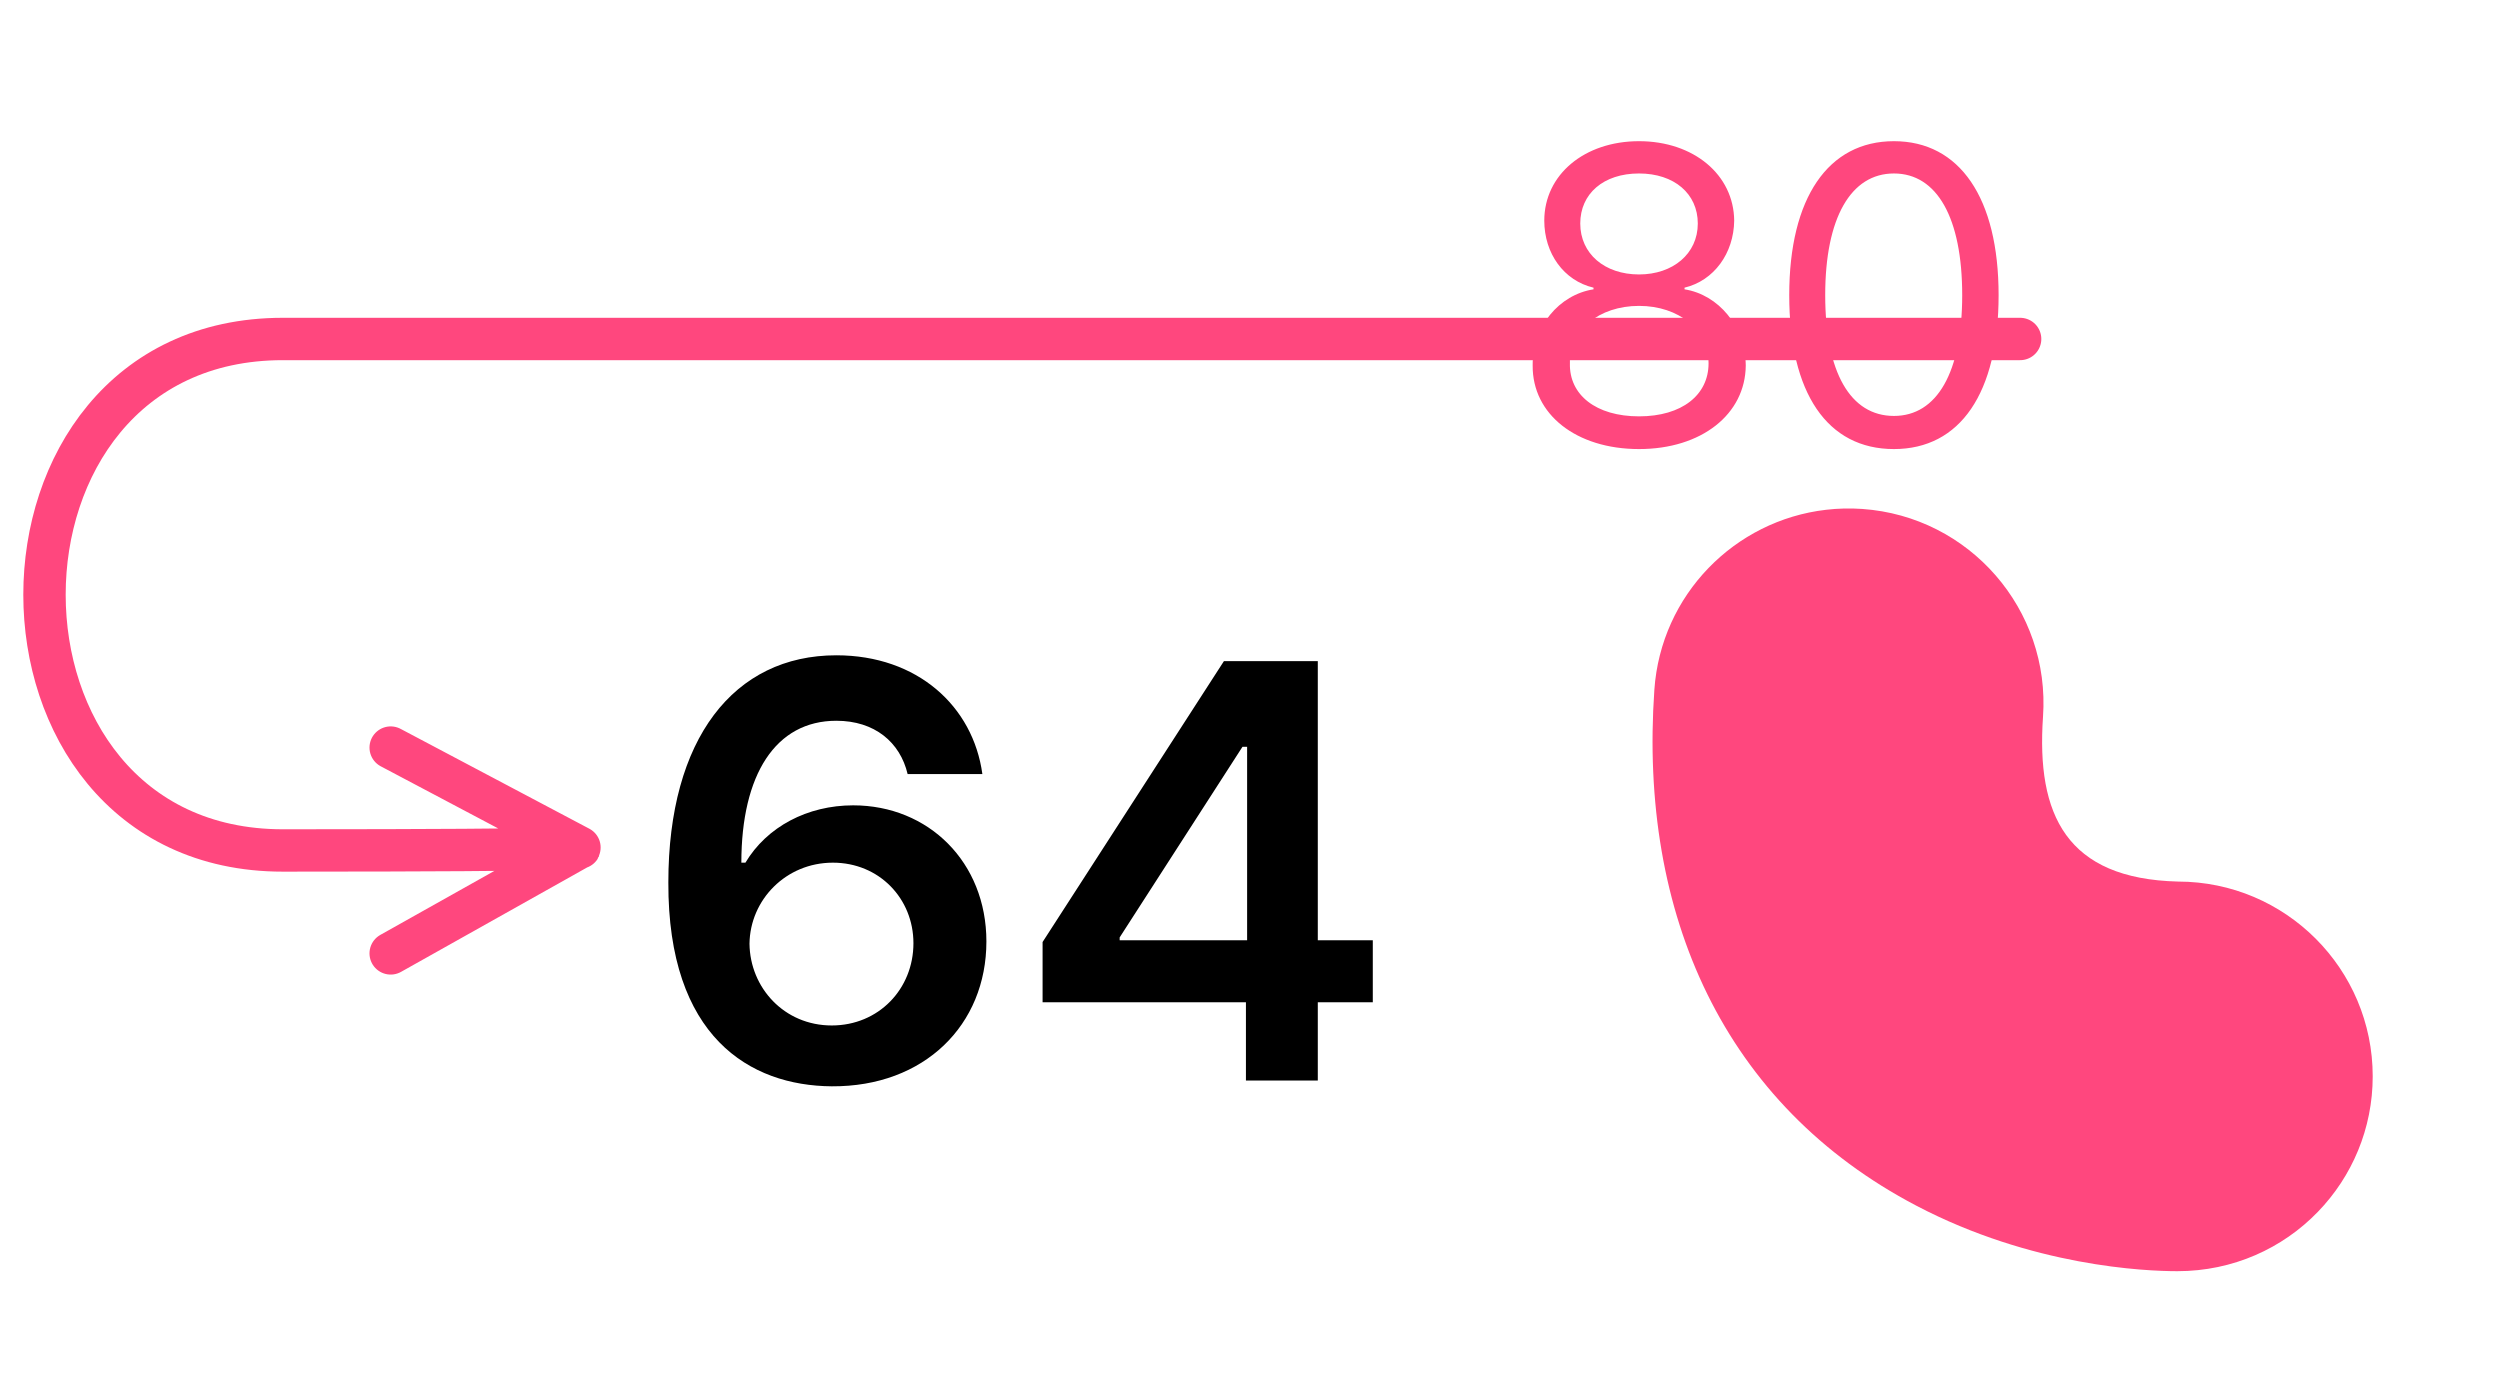
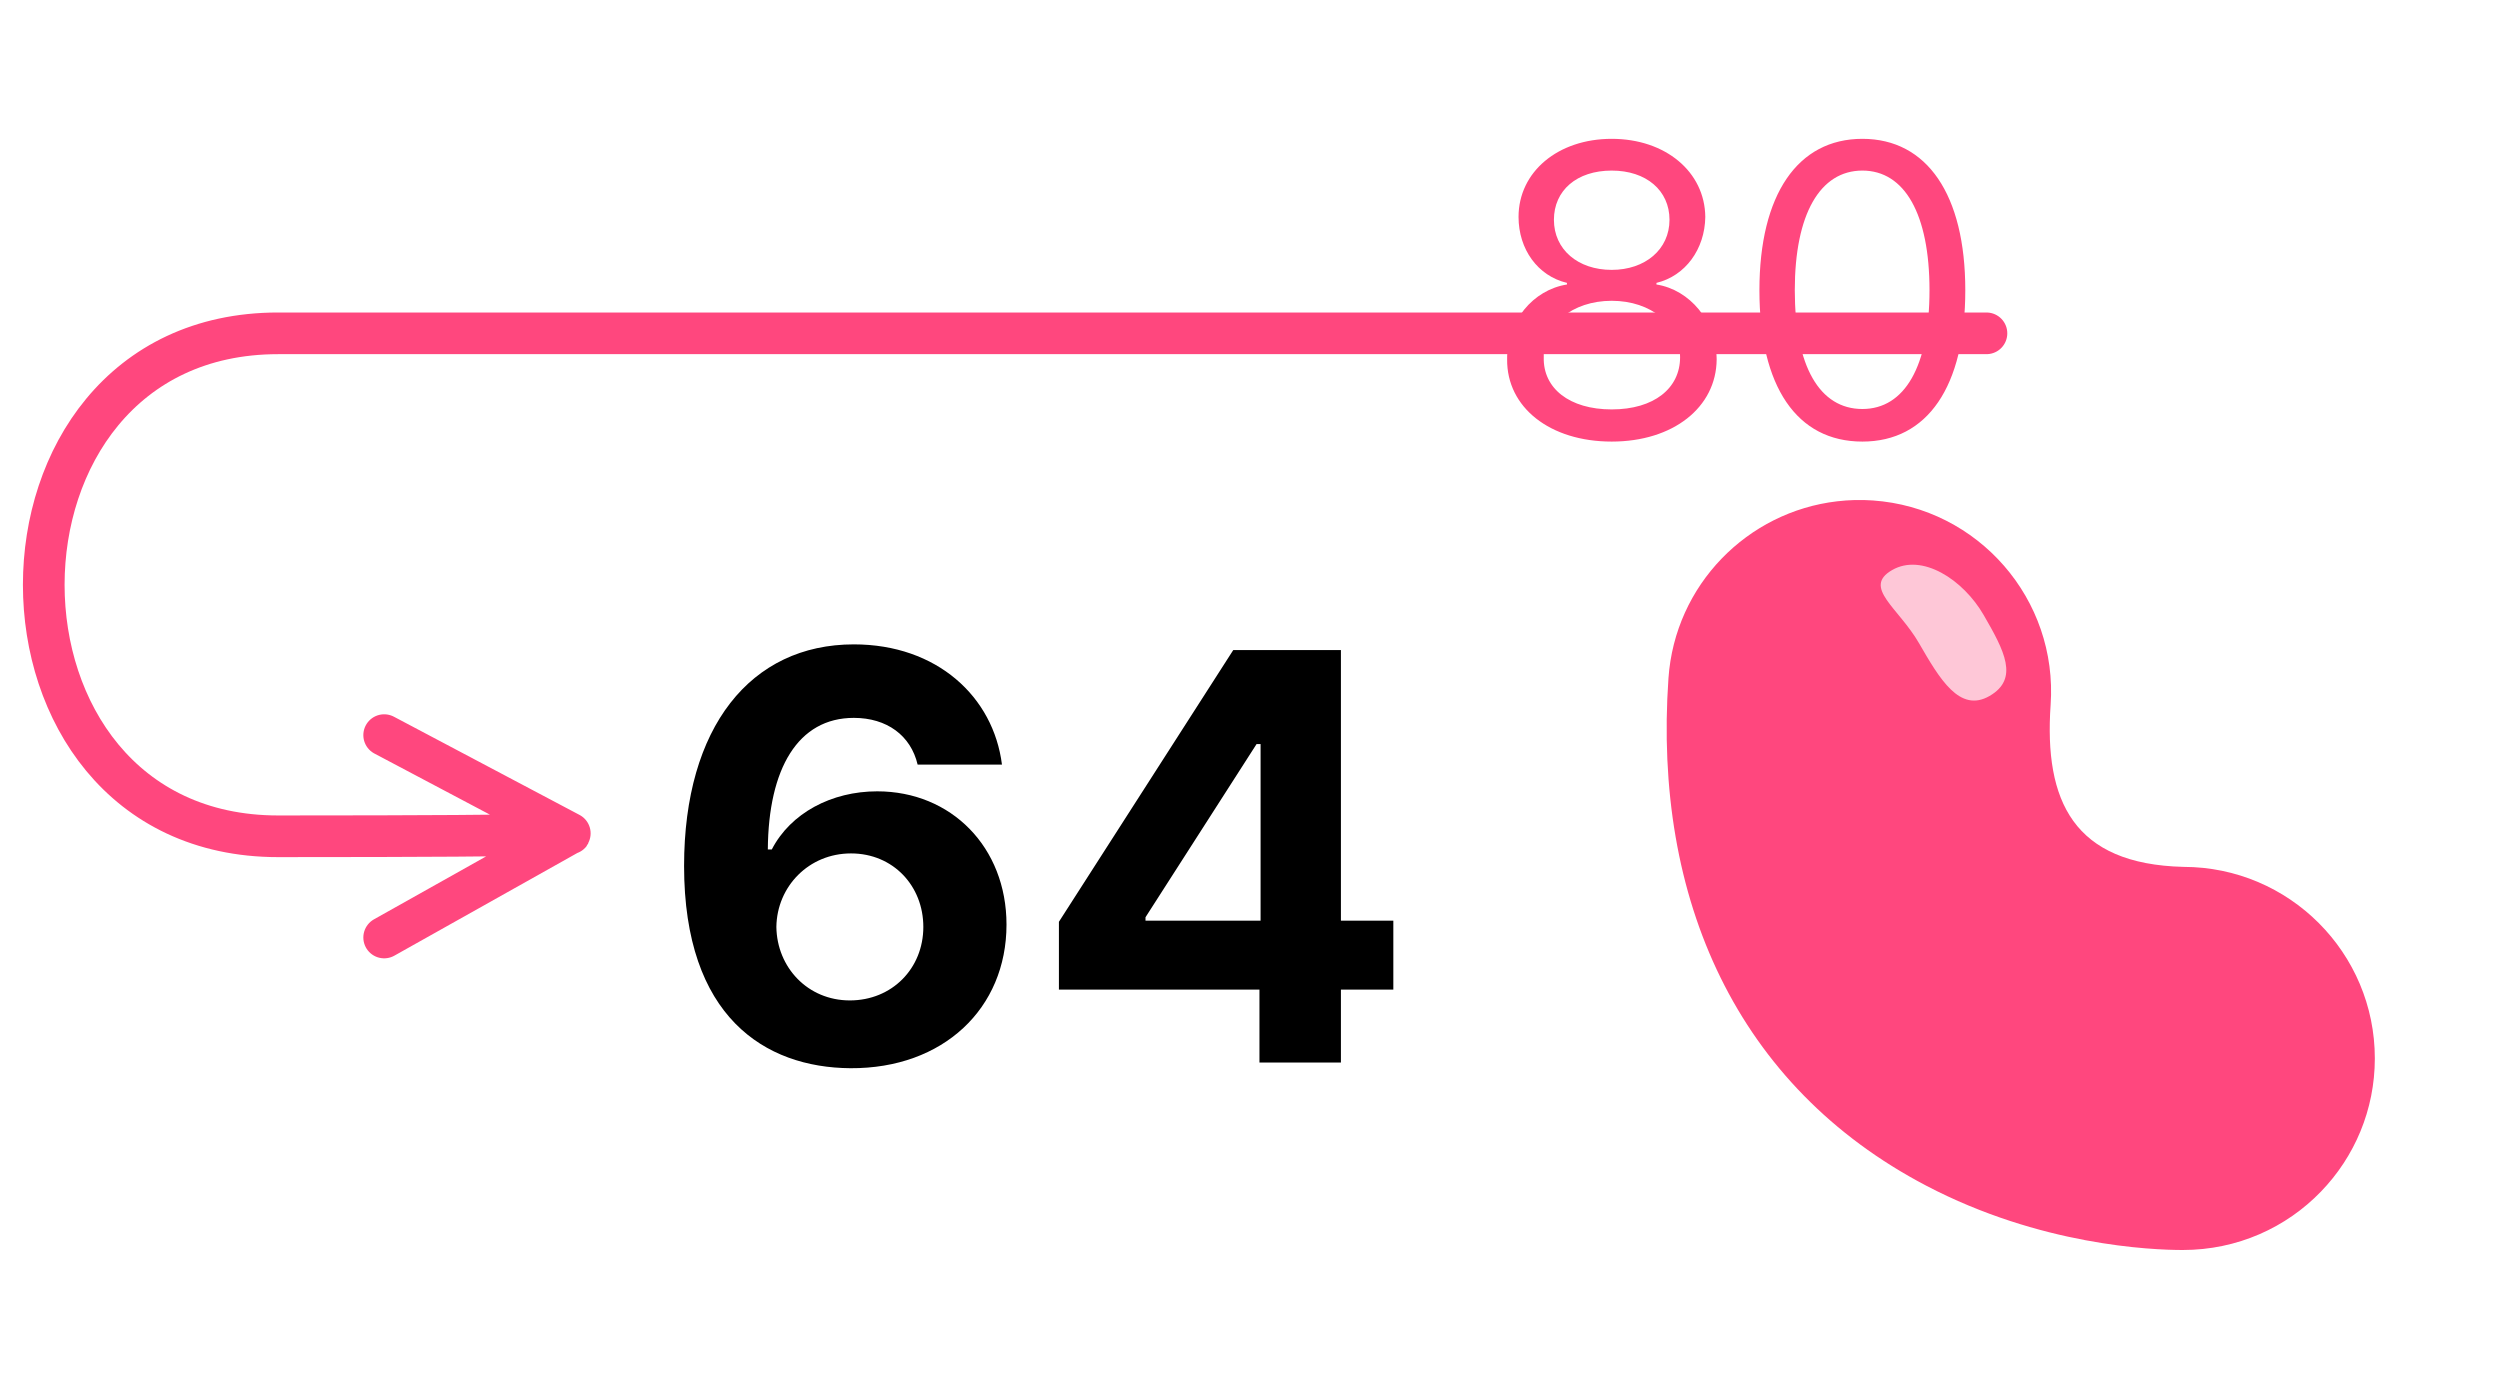
- <svg xmlns="http://www.w3.org/2000/svg" width="59" height="33" viewBox="0 0 59 33" fill="none">
+ <svg xmlns="http://www.w3.org/2000/svg" width="60" height="33" viewBox="0 0 60 33" fill="none">
  <path d="M38.681 10.598C37.197 10.598 36.161 9.777 36.171 8.625C36.161 7.707 36.796 6.955 37.607 6.828V6.789C36.904 6.623 36.445 5.979 36.445 5.207C36.445 4.123 37.392 3.332 38.681 3.332C39.97 3.332 40.917 4.123 40.927 5.207C40.917 5.979 40.449 6.623 39.755 6.789V6.828C40.556 6.955 41.191 7.707 41.2 8.625C41.191 9.777 40.156 10.598 38.681 10.598ZM38.681 9.826C39.697 9.826 40.322 9.318 40.322 8.576C40.322 7.795 39.628 7.219 38.681 7.219C37.734 7.219 37.031 7.795 37.05 8.576C37.031 9.318 37.665 9.826 38.681 9.826ZM38.681 6.477C39.482 6.477 40.068 5.988 40.068 5.275C40.068 4.572 39.511 4.094 38.681 4.094C37.841 4.094 37.294 4.572 37.294 5.275C37.294 5.988 37.87 6.477 38.681 6.477ZM44.697 10.598C43.124 10.598 42.226 9.279 42.226 6.965C42.226 4.67 43.144 3.332 44.697 3.332C46.249 3.332 47.167 4.67 47.167 6.965C47.167 9.279 46.259 10.598 44.697 10.598ZM44.697 9.816C45.712 9.816 46.308 8.791 46.308 6.965C46.308 5.139 45.712 4.094 44.697 4.094C43.681 4.094 43.075 5.139 43.075 6.965C43.075 8.791 43.671 9.816 44.697 9.816Z" fill="#FF477E" />
  <path d="M13.675 20C13.675 20 14.175 20.071 6.675 20.071C-0.825 20.071 -0.825 8 6.675 8C14.175 8 47.675 8 47.675 8M13.675 20L9.22 17.643M13.675 20L9.22 22.5" stroke="#FF477E" stroke-linecap="round" stroke-linejoin="round" />
-   <path d="M19.629 25.637C17.701 25.623 15.76 24.475 15.773 20.824C15.773 17.434 17.318 15.465 19.738 15.465C21.652 15.465 22.965 16.668 23.184 18.268H21.42C21.242 17.516 20.641 17.01 19.738 17.01C18.303 17.01 17.496 18.281 17.496 20.359H17.592C18.098 19.512 19.055 19.006 20.135 19.006C21.912 19.006 23.279 20.346 23.279 22.219C23.279 24.188 21.816 25.65 19.629 25.637ZM19.629 24.201C20.736 24.201 21.557 23.34 21.557 22.26C21.557 21.207 20.75 20.359 19.656 20.359C18.549 20.359 17.701 21.234 17.688 22.273C17.701 23.312 18.508 24.201 19.629 24.201ZM24.605 23.654V22.232L28.885 15.602H31.1V22.191H32.398V23.654H31.1V25.5H29.404V23.654H24.605ZM26.424 22.191H29.432V17.625H29.322L26.424 22.123V22.191Z" fill="black" />
-   <path d="M51.404 20.805C48.764 20.74 48.055 19.227 48.215 16.917C48.392 14.384 46.481 12.188 43.949 12.011C43.659 11.991 43.373 11.998 43.094 12.031C40.94 12.281 39.199 14.034 39.043 16.278C38.673 21.58 40.686 26.076 45.227 28.455C47.963 29.889 50.633 30 51.386 30C52.699 30 53.871 29.46 54.703 28.598C55.507 27.767 55.996 26.637 55.996 25.402C55.996 22.866 53.94 20.808 51.404 20.805Z" fill="#FF477E" />
+   <path d="M20.41 25.637C18.359 25.623 16.418 24.406 16.418 20.783C16.418 17.447 18.018 15.465 20.492 15.465C22.488 15.465 23.842 16.723 24.047 18.35H22.023C21.859 17.652 21.285 17.229 20.492 17.229C19.152 17.229 18.441 18.445 18.428 20.387H18.523C18.975 19.512 19.959 18.992 21.053 18.992C22.83 18.992 24.156 20.332 24.156 22.191C24.156 24.201 22.639 25.65 20.41 25.637ZM20.396 24.01C21.408 24.01 22.16 23.244 22.16 22.246C22.16 21.262 21.436 20.482 20.424 20.482C19.412 20.482 18.646 21.275 18.633 22.246C18.646 23.217 19.385 24.01 20.396 24.01ZM25.414 23.75V22.123L29.598 15.602H32.182V22.096H33.44V23.75H32.182V25.5H30.227V23.75H25.414ZM27.492 22.096H30.254V17.857H30.158L27.492 22.014V22.096Z" fill="black" />
+   <path d="M52.404 20.805C49.764 20.74 49.055 19.227 49.215 16.917C49.392 14.384 47.481 12.188 44.949 12.011C44.659 11.991 44.373 11.998 44.094 12.031C41.94 12.281 40.199 14.034 40.043 16.278C39.673 21.58 41.686 26.076 46.227 28.455C48.963 29.889 51.633 30 52.386 30C53.699 30 54.871 29.46 55.703 28.598C56.507 27.767 56.996 26.637 56.996 25.402C56.996 22.866 54.94 20.808 52.404 20.805Z" fill="#FF477E" />
+   <path d="M47.609 14.762C48.102 15.615 48.466 16.29 47.748 16.704C47.031 17.118 46.549 16.289 46.056 15.436C45.564 14.583 44.692 14.097 45.41 13.682C46.127 13.268 47.117 13.909 47.609 14.762Z" fill="#FEC7D7" />
</svg>
